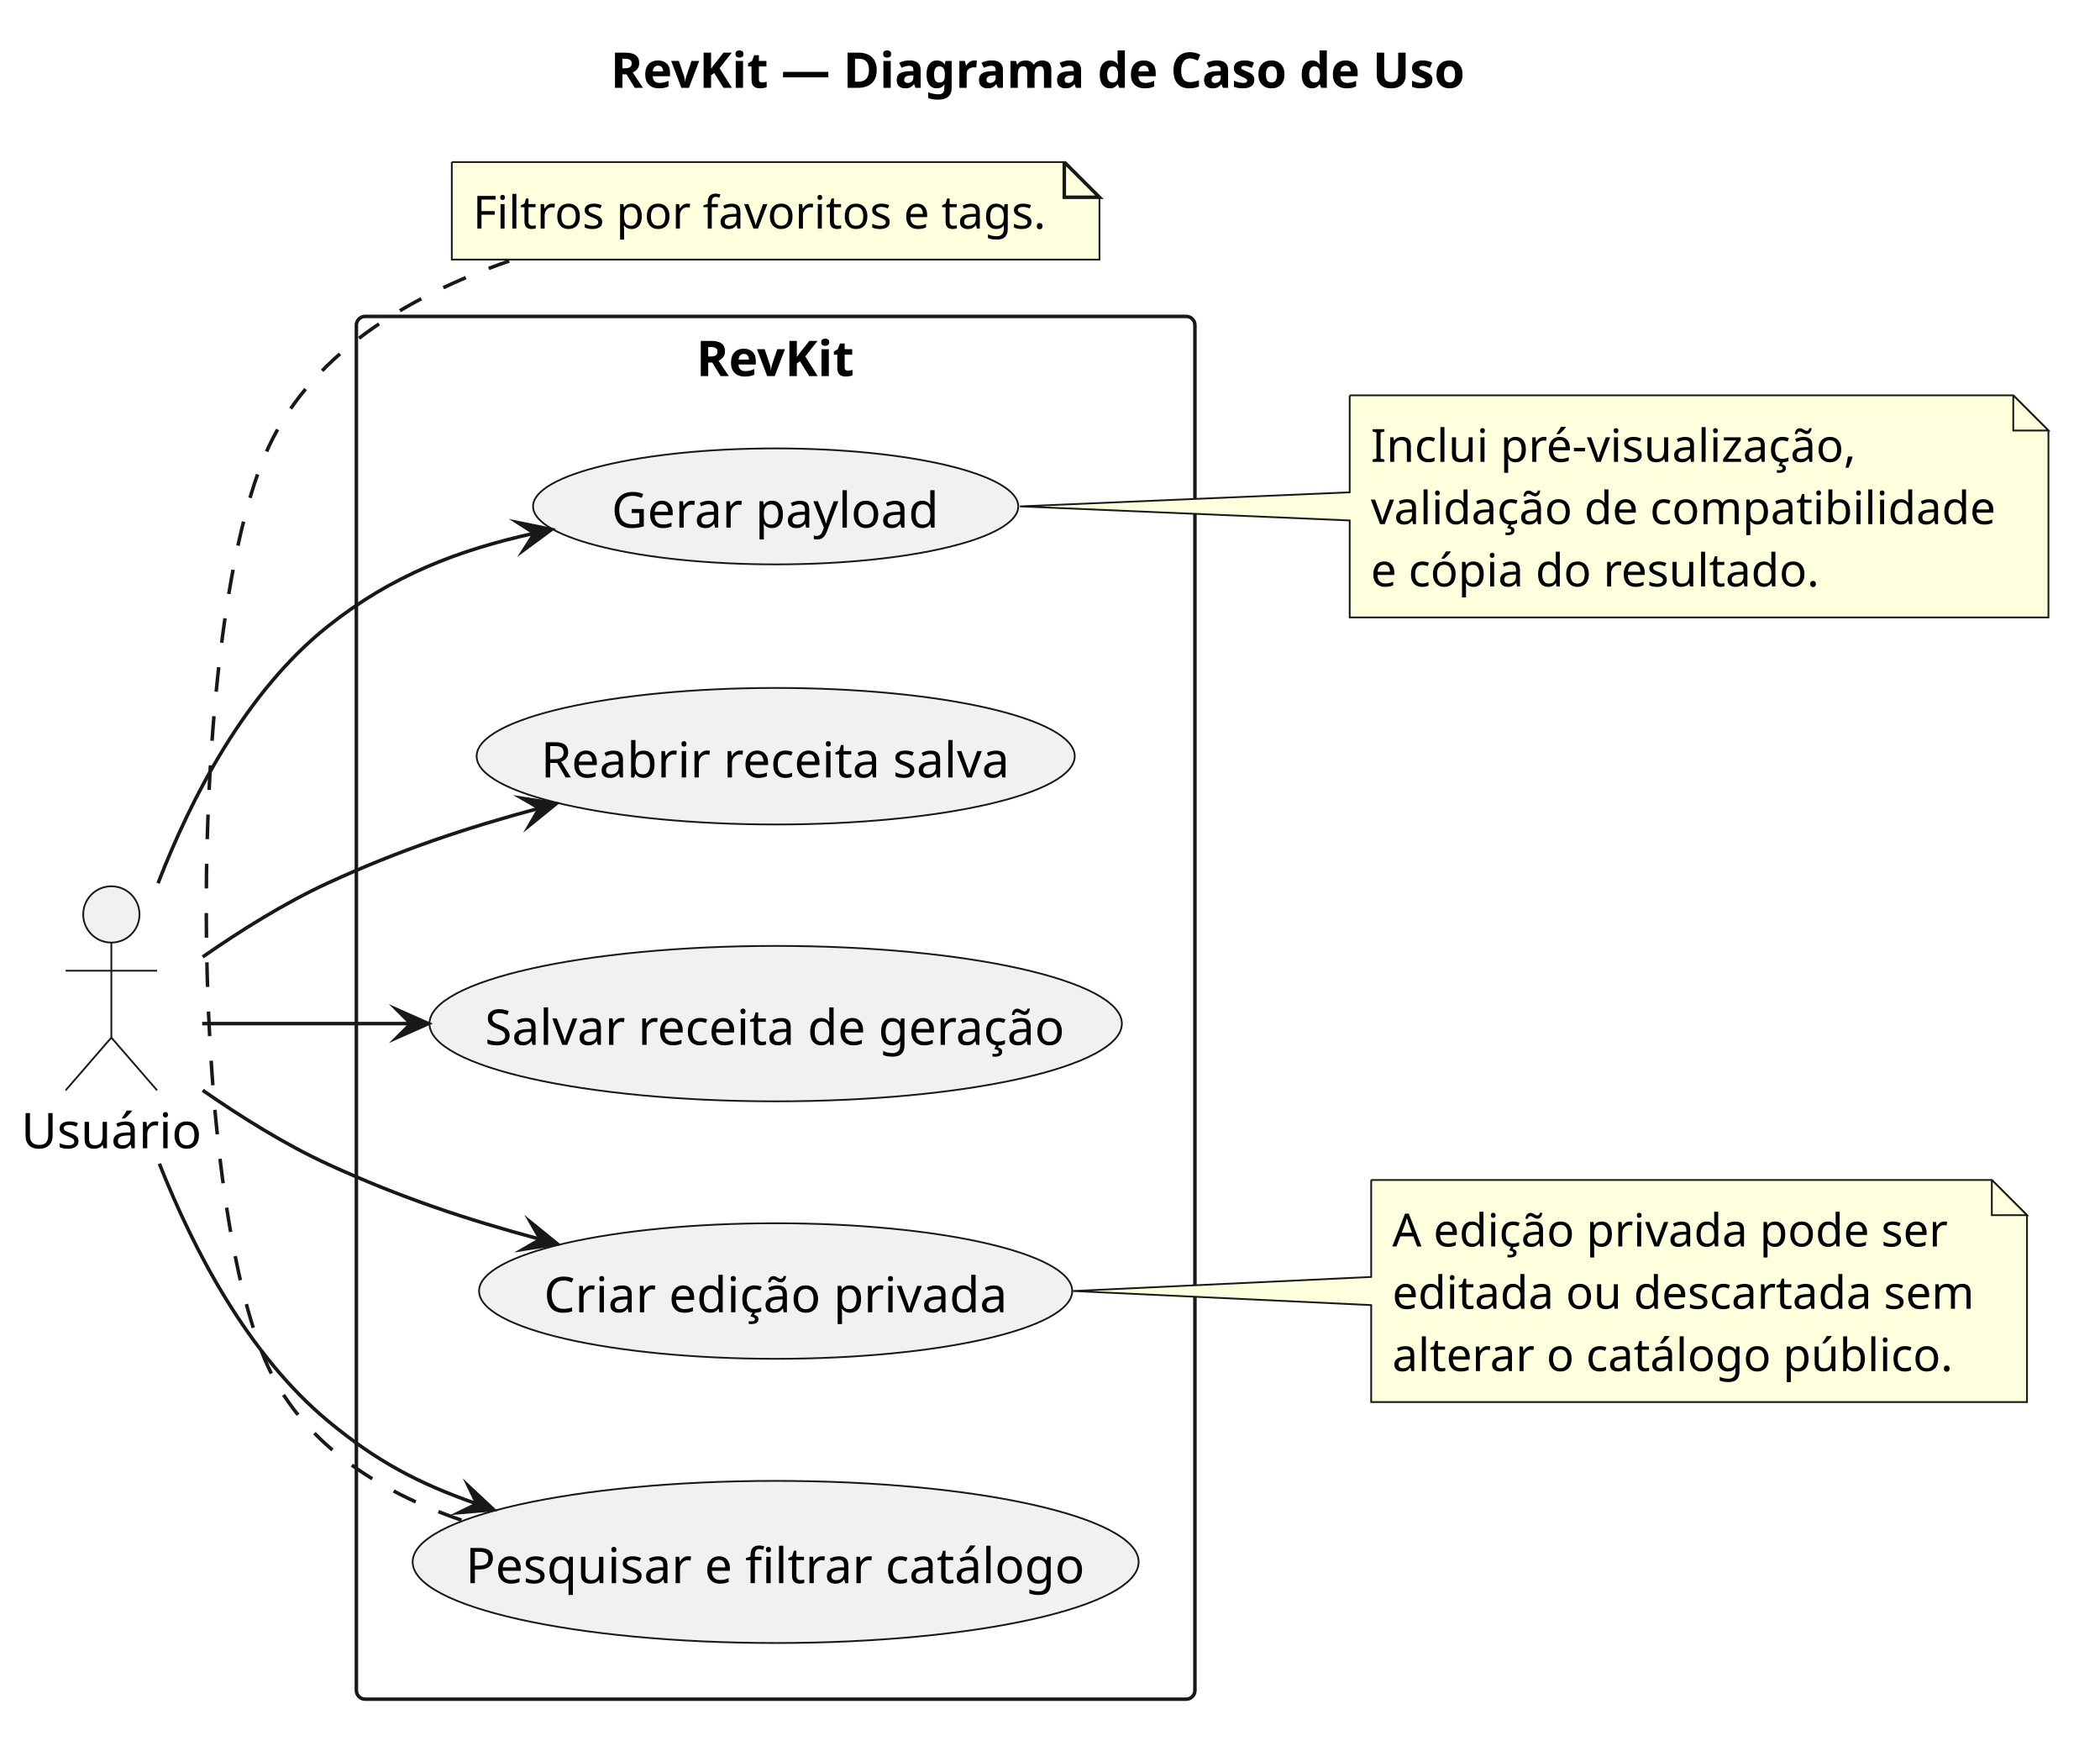
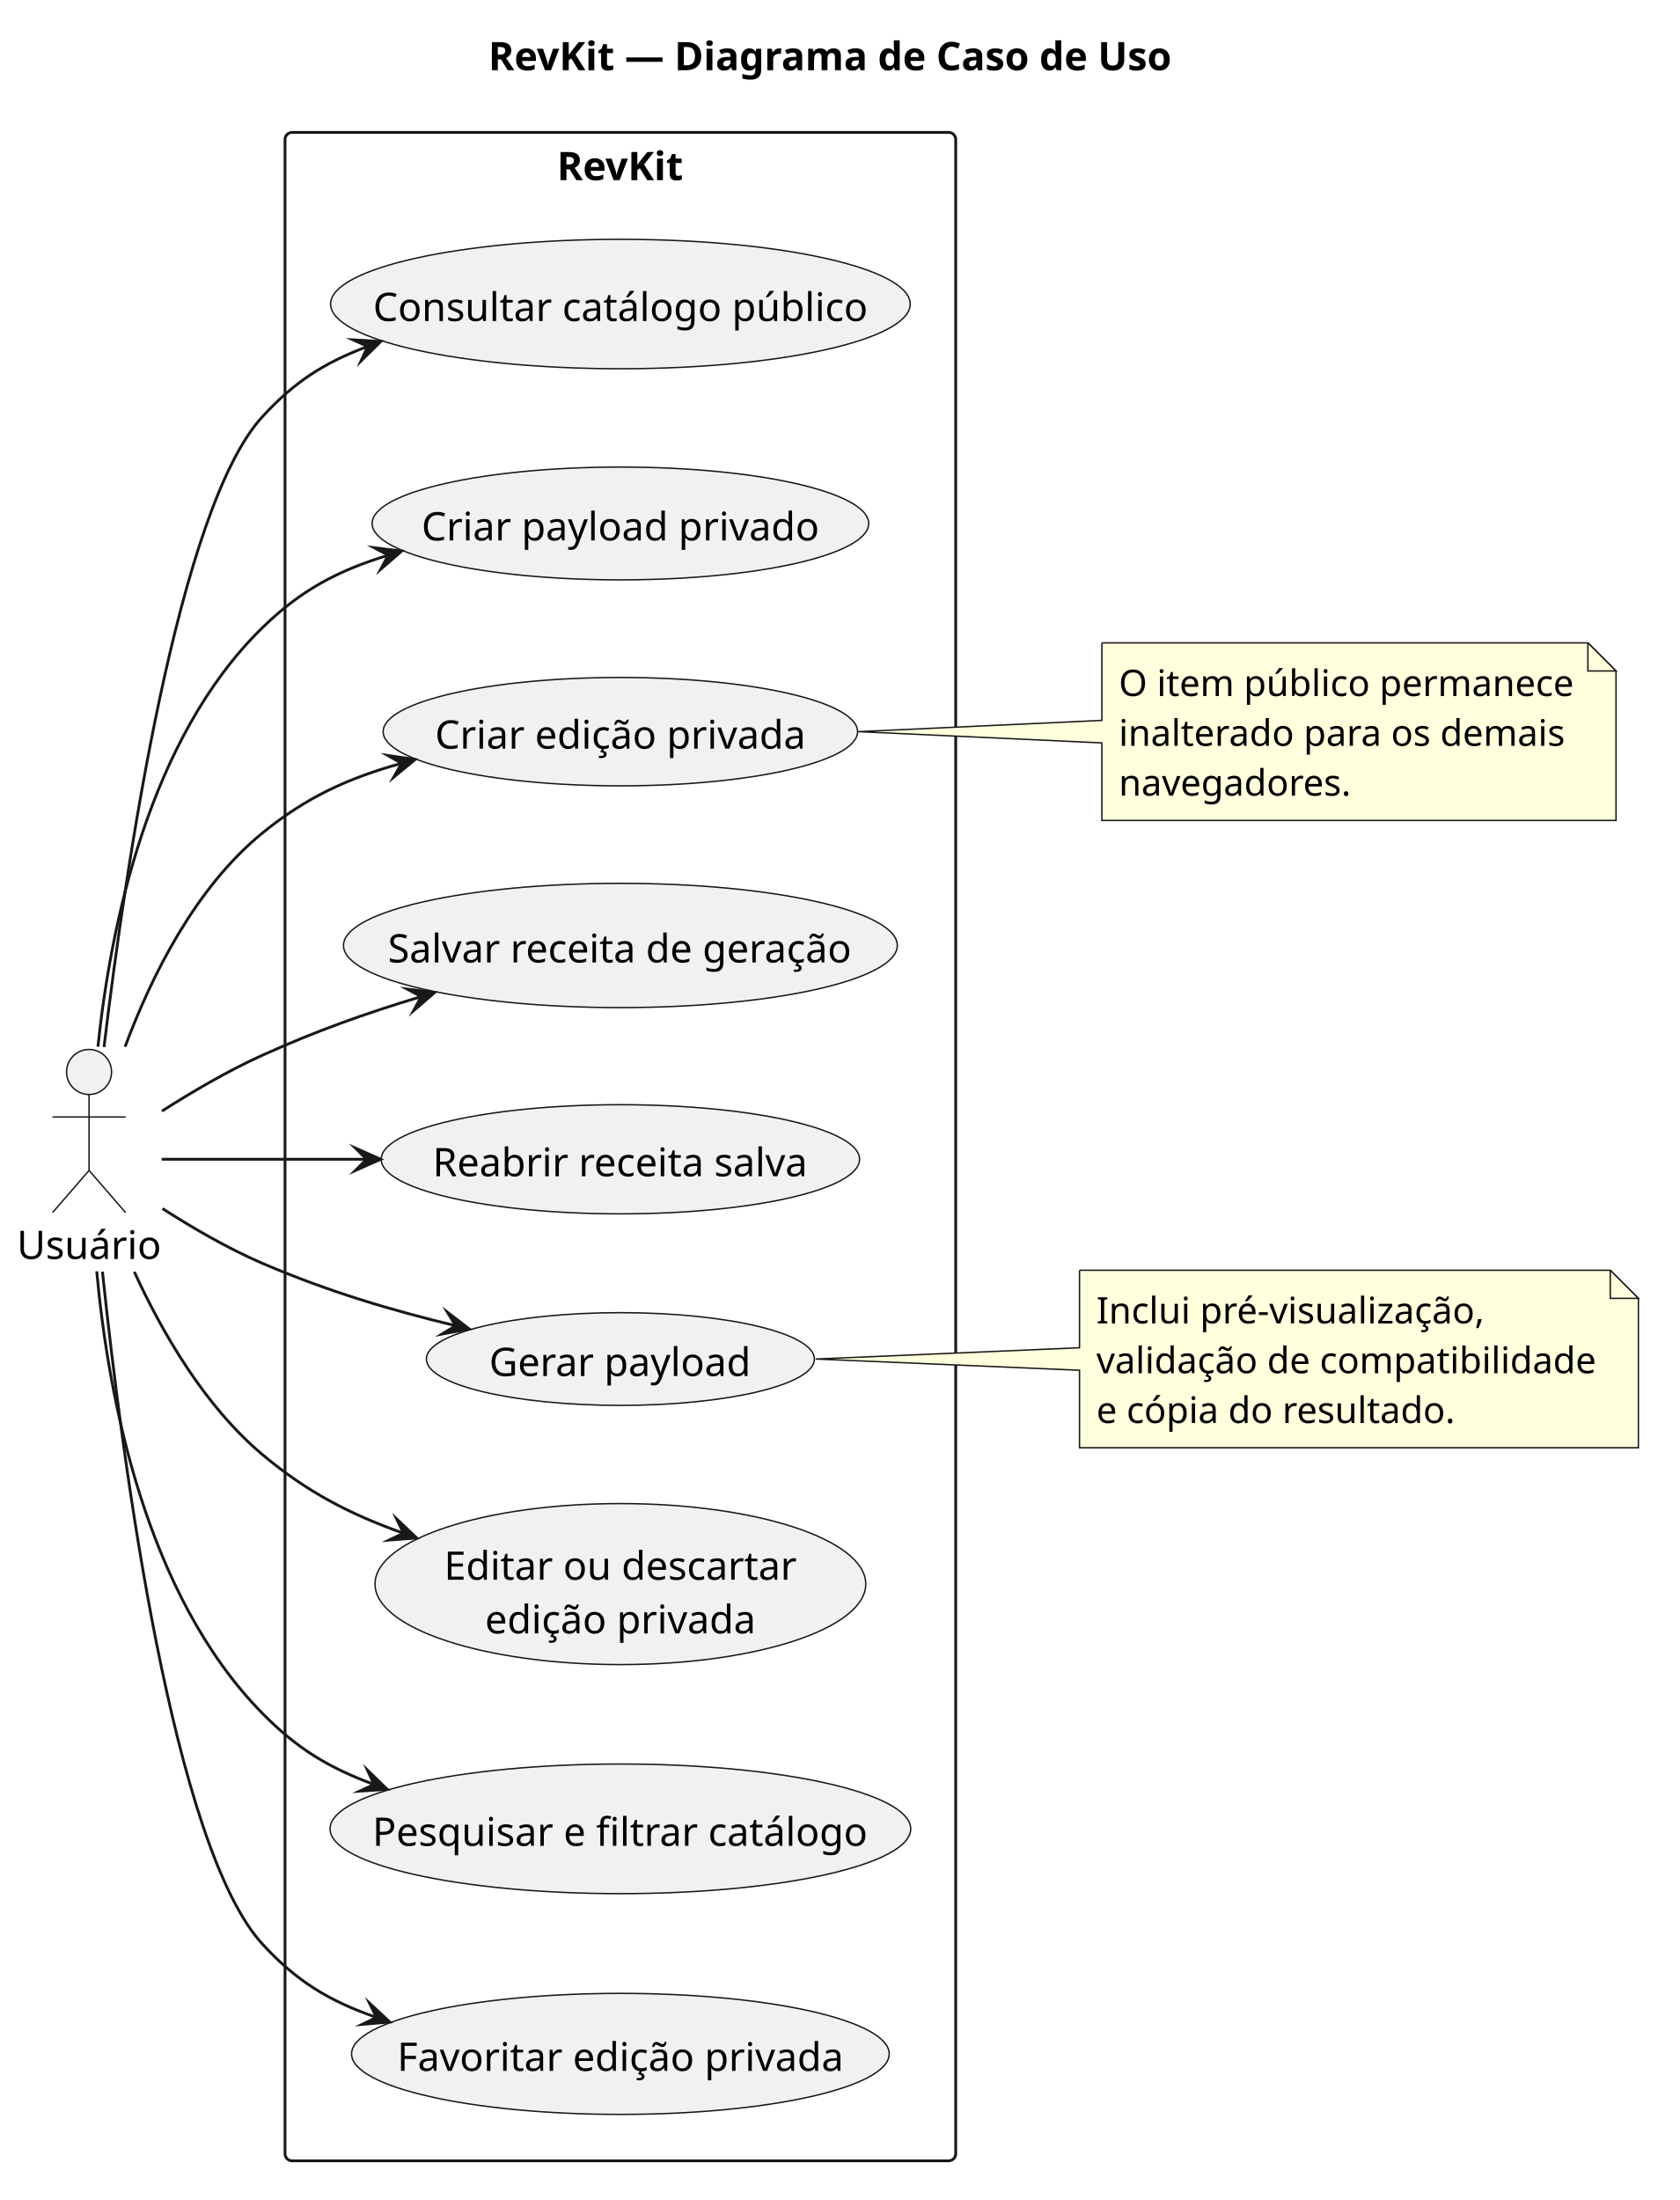
- <svg xmlns="http://www.w3.org/2000/svg" version="1.1" data-diagram-type="DESCRIPTION" style="width:597px;height:496px;background:#FFFFFF;" width="597px" height="496px" viewBox="0 0 597 496" zoomAndPan="magnify" preserveAspectRatio="none" contentStyleType="text/css">
+ <svg xmlns="http://www.w3.org/2000/svg" version="1.1" data-diagram-type="DESCRIPTION" style="width:597px;height:782px;background:#FFFFFF;" width="597px" height="782px" viewBox="0 0 597 782" zoomAndPan="magnify" preserveAspectRatio="none" contentStyleType="text/css">
  <defs />
  <g font-family="sans-serif" lengthAdjust="spacing">
    <g class="title" data-source-line="1">
      <text x="173.569" y="24.966" fill="#000" font-size="14" textLength="243.207" font-weight="700">RevKit — Diagrama de Caso de Uso</text>
    </g>
    <g class="cluster" data-qualified-name="RevKit" id="ent0002" data-source-line="7">
-       <rect x="101.31" y="89.918" width="238.39" height="393" fill="none" style="stroke:#181818;stroke-width:1;" rx="2.5" ry="2.5" />
-       <text x="197.958" y="106.884" fill="#000" font-size="14" textLength="45.094" font-weight="700">RevKit</text>
+       <rect x="101.31" y="47.068" width="238.39" height="721" fill="none" style="stroke:#181818;stroke-width:1;" rx="2.5" ry="2.5" />
+       <text x="197.958" y="64.034" fill="#000" font-size="14" textLength="45.094" font-weight="700">RevKit</text>
    </g>
-     <g class="entity" data-qualified-name="RevKit.UC1" id="ent0003" data-source-line="8">
-       <ellipse cx="220.51" cy="143.921" rx="68.97" ry="16.483" fill="#F1F1F1" style="stroke:#181818;stroke-width:0.5;" />
-       <text x="173.862" y="149.955" fill="#000" font-size="14" textLength="93.296">Gerar payload</text>
+     <g class="entity" data-qualified-name="RevKit.UC9" id="ent0003" data-source-line="8">
+       <ellipse cx="220.511" cy="730.068" rx="95.551" ry="21.51" fill="#F1F1F1" style="stroke:#181818;stroke-width:0.5;" />
+       <text x="141.181" y="736.102" fill="#000" font-size="14" textLength="158.661">Favoritar edição privada</text>
    </g>
-     <g class="entity" data-qualified-name="RevKit.UC2" id="ent0004" data-source-line="9">
-       <ellipse cx="220.513" cy="290.922" rx="98.423" ry="22.085" fill="#F1F1F1" style="stroke:#181818;stroke-width:0.5;" />
-       <text x="137.85" y="296.956" fill="#000" font-size="14" textLength="165.325">Salvar receita de geração</text>
+     <g class="entity" data-qualified-name="RevKit.UC8" id="ent0004" data-source-line="9">
+       <ellipse cx="220.506" cy="650.067" rx="103.196" ry="23.039" fill="#F1F1F1" style="stroke:#181818;stroke-width:0.5;" />
+       <text x="132.376" y="656.101" fill="#000" font-size="14" textLength="176.259">Pesquisar e filtrar catálogo</text>
    </g>
-     <g class="entity" data-qualified-name="RevKit.UC3" id="ent0005" data-source-line="10">
-       <ellipse cx="220.514" cy="214.921" rx="85.014" ry="19.403" fill="#F1F1F1" style="stroke:#181818;stroke-width:0.5;" />
-       <text x="153.776" y="220.955" fill="#000" font-size="14" textLength="133.475">Reabrir receita salva</text>
+     <g class="entity" data-qualified-name="RevKit.UC7" id="ent0005" data-source-line="10">
+       <ellipse cx="220.513" cy="563.067" rx="87.213" ry="28.619" fill="#F1F1F1" style="stroke:#181818;stroke-width:0.5;" />
+       <text x="157.835" y="561.525" fill="#000" font-size="14" textLength="125.356">Editar ou descartar</text>
+       <text x="172.395" y="580.593" fill="#000" font-size="14" textLength="96.236">edição privada</text>
    </g>
-     <g class="entity" data-qualified-name="RevKit.UC4" id="ent0006" data-source-line="11">
-       <ellipse cx="220.505" cy="366.921" rx="84.315" ry="19.263" fill="#F1F1F1" style="stroke:#181818;stroke-width:0.5;" />
-       <text x="154.628" y="372.955" fill="#000" font-size="14" textLength="131.754">Criar edição privada</text>
+     <g class="entity" data-qualified-name="RevKit.UC6" id="ent0006" data-source-line="11">
+       <ellipse cx="220.505" cy="260.071" rx="84.315" ry="19.263" fill="#F1F1F1" style="stroke:#181818;stroke-width:0.5;" />
+       <text x="154.628" y="266.105" fill="#000" font-size="14" textLength="131.754">Criar edição privada</text>
    </g>
    <g class="entity" data-qualified-name="RevKit.UC5" id="ent0007" data-source-line="12">
-       <ellipse cx="220.506" cy="443.917" rx="103.196" ry="23.039" fill="#F1F1F1" style="stroke:#181818;stroke-width:0.5;" />
-       <text x="132.376" y="449.951" fill="#000" font-size="14" textLength="176.259">Pesquisar e filtrar catálogo</text>
+       <ellipse cx="220.514" cy="412.071" rx="85.014" ry="19.403" fill="#F1F1F1" style="stroke:#181818;stroke-width:0.5;" />
+       <text x="153.776" y="418.105" fill="#000" font-size="14" textLength="133.475">Reabrir receita salva</text>
+     </g>
+     <g class="entity" data-qualified-name="RevKit.UC4" id="ent0008" data-source-line="13">
+       <ellipse cx="220.513" cy="336.072" rx="98.423" ry="22.085" fill="#F1F1F1" style="stroke:#181818;stroke-width:0.5;" />
+       <text x="137.85" y="342.106" fill="#000" font-size="14" textLength="165.325">Salvar receita de geração</text>
+     </g>
+     <g class="entity" data-qualified-name="RevKit.UC3" id="ent0009" data-source-line="14">
+       <ellipse cx="220.51" cy="483.071" rx="68.97" ry="16.483" fill="#F1F1F1" style="stroke:#181818;stroke-width:0.5;" />
+       <text x="173.862" y="489.105" fill="#000" font-size="14" textLength="93.296">Gerar payload</text>
+     </g>
+     <g class="entity" data-qualified-name="RevKit.UC2" id="ent0010" data-source-line="15">
+       <ellipse cx="220.512" cy="186.068" rx="88.252" ry="20.05" fill="#F1F1F1" style="stroke:#181818;stroke-width:0.5;" />
+       <text x="149.833" y="192.102" fill="#000" font-size="14" textLength="141.357">Criar payload privado</text>
+     </g>
+     <g class="entity" data-qualified-name="RevKit.UC1" id="ent0011" data-source-line="16">
+       <ellipse cx="220.511" cy="108.07" rx="103.011" ry="23.002" fill="#F1F1F1" style="stroke:#181818;stroke-width:0.5;" />
+       <text x="132.592" y="114.104" fill="#000" font-size="14" textLength="175.839">Consultar catálogo público</text>
    </g>
    <g class="entity" data-qualified-name="usuario" id="ent0001" data-source-line="5">
-       <ellipse cx="31.655" cy="259.888" rx="8" ry="8" fill="#F1F1F1" style="stroke:#181818;stroke-width:0.5;" />
-       <path d="M31.655,267.888 L31.655,294.888 M18.655,275.888 L44.655,275.888 M31.655,294.888 L18.655,309.888 M31.655,294.888 L44.655,309.888" style="stroke:#181818;stroke-width:0.5;" fill="none" />
-       <text x="6" y="326.354" fill="#000" font-size="14" textLength="51.31">Usuário</text>
+       <ellipse cx="31.655" cy="381.038" rx="8" ry="8" fill="#F1F1F1" style="stroke:#181818;stroke-width:0.5;" />
+       <path d="M31.655,389.038 L31.655,416.038 M18.655,397.038 L44.655,397.038 M31.655,416.038 L18.655,431.038 M31.655,416.038 L44.655,431.038" style="stroke:#181818;stroke-width:0.5;" fill="none" />
+       <text x="6" y="447.504" fill="#000" font-size="14" textLength="51.31">Usuário</text>
    </g>
-     <g class="entity" data-qualified-name="GMN13" id="ent0014" data-source-line="22">
-       <path d="M383.7,112.358 L383.7,139.918 L289.95,143.918 L383.7,147.918 L383.7,175.476 A0,0 0 0 0 383.7,175.476 L582.345,175.476 A0,0 0 0 0 582.345,175.476 L582.345,122.358 L572.345,112.358 L383.7,112.358 A0,0 0 0 0 383.7,112.358" style="stroke:#181818;stroke-width:0.5;" fill="#FEFFDD" />
-       <path d="M572.345,112.358 L572.345,122.358 L582.345,122.358 L572.345,112.358" style="stroke:#181818;stroke-width:0.5;" fill="#FEFFDD" />
-       <text x="389.7" y="131.255" fill="#000" font-size="13" textLength="138.19">Inclui pré-visualização,</text>
-       <text x="389.7" y="148.961" fill="#000" font-size="13" textLength="177.645">validação de compatibilidade</text>
-       <text x="389.7" y="166.667" fill="#000" font-size="13" textLength="127.725">e cópia do resultado.</text>
+     <g class="entity" data-qualified-name="GMN21" id="ent0022" data-source-line="30">
+       <path d="M383.7,451.508 L383.7,479.068 L289.95,483.068 L383.7,487.068 L383.7,514.626 A0,0 0 0 0 383.7,514.626 L582.345,514.626 A0,0 0 0 0 582.345,514.626 L582.345,461.508 L572.345,451.508 L383.7,451.508 A0,0 0 0 0 383.7,451.508" style="stroke:#181818;stroke-width:0.5;" fill="#FEFFDD" />
+       <path d="M572.345,451.508 L572.345,461.508 L582.345,461.508 L572.345,451.508" style="stroke:#181818;stroke-width:0.5;" fill="#FEFFDD" />
+       <text x="389.7" y="470.405" fill="#000" font-size="13" textLength="138.19">Inclui pré-visualização,</text>
+       <text x="389.7" y="488.111" fill="#000" font-size="13" textLength="177.645">validação de compatibilidade</text>
+       <text x="389.7" y="505.817" fill="#000" font-size="13" textLength="127.725">e cópia do resultado.</text>
    </g>
-     <g class="entity" data-qualified-name="GMN16" id="ent0017" data-source-line="28">
-       <path d="M389.81,335.358 L389.81,362.918 L305.01,366.918 L389.81,370.918 L389.81,398.476 A0,0 0 0 0 389.81,398.476 L576.248,398.476 A0,0 0 0 0 576.248,398.476 L576.248,345.358 L566.248,335.358 L389.81,335.358 A0,0 0 0 0 389.81,335.358" style="stroke:#181818;stroke-width:0.5;" fill="#FEFFDD" />
-       <path d="M566.248,335.358 L566.248,345.358 L576.248,345.358 L566.248,335.358" style="stroke:#181818;stroke-width:0.5;" fill="#FEFFDD" />
-       <text x="395.81" y="354.255" fill="#000" font-size="13" textLength="157.924">A edição privada pode ser</text>
-       <text x="395.81" y="371.961" fill="#000" font-size="13" textLength="165.438">editada ou descartada sem</text>
-       <text x="395.81" y="389.667" fill="#000" font-size="13" textLength="159.627">alterar o catálogo público.</text>
+     <g class="entity" data-qualified-name="GMN24" id="ent0025" data-source-line="36">
+       <path d="M391.65,228.508 L391.65,256.068 L305.01,260.068 L391.65,264.068 L391.65,291.626 A0,0 0 0 0 391.65,291.626 L574.396,291.626 A0,0 0 0 0 574.396,291.626 L574.396,238.508 L564.396,228.508 L391.65,228.508 A0,0 0 0 0 391.65,228.508" style="stroke:#181818;stroke-width:0.5;" fill="#FEFFDD" />
+       <path d="M564.396,228.508 L564.396,238.508 L574.396,238.508 L564.396,228.508" style="stroke:#181818;stroke-width:0.5;" fill="#FEFFDD" />
+       <text x="397.65" y="247.405" fill="#000" font-size="13" textLength="161.746">O item público permanece</text>
+       <text x="397.65" y="265.111" fill="#000" font-size="13" textLength="159.12">inalterado para os demais</text>
+       <text x="397.65" y="282.817" fill="#000" font-size="13" textLength="82.823">navegadores.</text>
    </g>
-     <g class="entity" data-qualified-name="GMN19" id="ent0020" data-source-line="34">
-       <path d="M128.44,46.068 L128.44,73.774 L312.564,73.774 L312.564,56.068 L302.564,46.068 L128.44,46.068" style="stroke:#181818;stroke-width:0.5;" fill="#FEFFDD" />
-       <path d="M302.564,46.068 L302.564,56.068 L312.564,56.068 L302.564,46.068" style="stroke:#181818;stroke-width:1;" fill="#FEFFDD" />
-       <text x="134.44" y="64.965" fill="#000" font-size="13" textLength="163.124">Filtros por favoritos e tags.</text>
+     <g class="link" data-entity-1="ent0001" data-entity-2="ent0011" id="lnk12" data-source-line="19" data-link-type="dependency">
+       <path d="M36.97,372.178 C44.83,306.698 63.46,180.438 93.31,148.068 C104.6,135.818 114.94,129.059 130.67,123.139" style="stroke:#181818;stroke-width:1;" fill="none" id="usuario-to-UC1" />
+       <polygon points="135.35,121.378,125.518,120.804,130.67,123.139,128.336,128.292,135.35,121.378" fill="#181818" style="stroke:#181818;stroke-width:1;stroke-linejoin:miter;stroke-miterlimit:10;" />
    </g>
-     <g class="link" data-entity-1="ent0001" data-entity-2="ent0003" id="lnk8" data-source-line="15" data-link-type="dependency">
-       <path d="M44.93,251.018 C54.41,226.548 69.94,196.458 93.31,177.918 C111.35,163.608 130.047,156.374 151.927,151.554" style="stroke:#181818;stroke-width:1;" fill="none" id="usuario-to-UC1" />
-       <polygon points="156.81,150.478,147.16,148.508,151.927,151.554,148.881,156.32,156.81,150.478" fill="#181818" style="stroke:#181818;stroke-width:1;stroke-linejoin:miter;stroke-miterlimit:10;" />
+     <g class="link" data-entity-1="ent0001" data-entity-2="ent0010" id="lnk13" data-source-line="20" data-link-type="dependency">
+       <path d="M34.81,372.058 C39.25,329.398 52.72,262.638 93.31,223.068 C106.8,209.918 119.917,202.854 137.987,197.354" style="stroke:#181818;stroke-width:1;" fill="none" id="usuario-to-UC2" />
+       <polygon points="142.77,195.898,132.995,194.692,137.987,197.354,135.325,202.345,142.77,195.898" fill="#181818" style="stroke:#181818;stroke-width:1;stroke-linejoin:miter;stroke-miterlimit:10;" />
    </g>
-     <g class="link" data-entity-1="ent0001" data-entity-2="ent0004" id="lnk9" data-source-line="16" data-link-type="dependency">
-       <path d="M57.47,290.918 C74.34,290.918 92.88,290.918 116.79,290.918" style="stroke:#181818;stroke-width:1;" fill="none" id="usuario-to-UC2" />
-       <polygon points="121.79,290.918,112.79,286.918,116.79,290.918,112.79,294.918,121.79,290.918" fill="#181818" style="stroke:#181818;stroke-width:1;stroke-linejoin:miter;stroke-miterlimit:10;" />
+     <g class="link" data-entity-1="ent0001" data-entity-2="ent0009" id="lnk14" data-source-line="21" data-link-type="dependency">
+       <path d="M57.76,429.598 C68.36,436.408 81.07,443.818 93.31,449.068 C116.66,459.088 138.879,465.676 161.949,471.236" style="stroke:#181818;stroke-width:1;" fill="none" id="usuario-to-UC3" />
+       <polygon points="166.81,472.408,158.998,466.411,161.949,471.236,157.123,474.188,166.81,472.408" fill="#181818" style="stroke:#181818;stroke-width:1;stroke-linejoin:miter;stroke-miterlimit:10;" />
    </g>
-     <g class="link" data-entity-1="ent0001" data-entity-2="ent0005" id="lnk10" data-source-line="17" data-link-type="dependency">
-       <path d="M57.62,271.968 C68.2,264.608 80.93,256.598 93.31,250.918 C113.7,241.558 132.262,235.368 153.312,229.698" style="stroke:#181818;stroke-width:1;" fill="none" id="usuario-to-UC3" />
-       <polygon points="158.14,228.398,148.409,226.876,153.312,229.698,150.49,234.601,158.14,228.398" fill="#181818" style="stroke:#181818;stroke-width:1;stroke-linejoin:miter;stroke-miterlimit:10;" />
+     <g class="link" data-entity-1="ent0001" data-entity-2="ent0008" id="lnk15" data-source-line="22" data-link-type="dependency">
+       <path d="M57.56,394.948 C68.24,388.128 81.05,380.598 93.31,375.068 C112.65,366.348 129.693,360.283 149.703,354.243" style="stroke:#181818;stroke-width:1;" fill="none" id="usuario-to-UC4" />
+       <polygon points="154.49,352.798,144.718,351.569,149.703,354.243,147.03,359.228,154.49,352.798" fill="#181818" style="stroke:#181818;stroke-width:1;stroke-linejoin:miter;stroke-miterlimit:10;" />
    </g>
-     <g class="link" data-entity-1="ent0001" data-entity-2="ent0006" id="lnk11" data-source-line="18" data-link-type="dependency">
-       <path d="M57.62,309.868 C68.2,317.228 80.93,325.238 93.31,330.918 C113.81,340.328 132.491,346.551 153.631,352.231" style="stroke:#181818;stroke-width:1;" fill="none" id="usuario-to-UC4" />
-       <polygon points="158.46,353.528,150.806,347.33,153.631,352.231,148.73,355.056,158.46,353.528" fill="#181818" style="stroke:#181818;stroke-width:1;stroke-linejoin:miter;stroke-miterlimit:10;" />
+     <g class="link" data-entity-1="ent0001" data-entity-2="ent0007" id="lnk16" data-source-line="23" data-link-type="dependency">
+       <path d="M57.47,412.068 C77.52,412.068 101.97,412.068 130.29,412.068" style="stroke:#181818;stroke-width:1;" fill="none" id="usuario-to-UC5" />
+       <polygon points="135.29,412.068,126.29,408.068,130.29,412.068,126.29,416.068,135.29,412.068" fill="#181818" style="stroke:#181818;stroke-width:1;stroke-linejoin:miter;stroke-miterlimit:10;" />
    </g>
-     <g class="link" data-entity-1="ent0001" data-entity-2="ent0007" id="lnk12" data-source-line="19" data-link-type="dependency">
-       <path d="M45.31,330.738 C54.92,355.028 70.43,384.938 93.31,403.918 C106.84,415.148 118.826,421.6 135.616,427.42" style="stroke:#181818;stroke-width:1;" fill="none" id="usuario-to-UC5" />
-       <polygon points="140.34,429.058,133.146,422.331,135.616,427.42,130.526,429.89,140.34,429.058" fill="#181818" style="stroke:#181818;stroke-width:1;stroke-linejoin:miter;stroke-miterlimit:10;" />
+     <g class="link" data-entity-1="ent0001" data-entity-2="ent0006" id="lnk17" data-source-line="24" data-link-type="dependency">
+       <path d="M44.45,372.088 C53.84,346.868 69.43,315.518 93.31,296.068 C108.77,283.478 123.582,276.626 142.732,271.306" style="stroke:#181818;stroke-width:1;" fill="none" id="usuario-to-UC6" />
+       <polygon points="147.55,269.968,137.808,268.523,142.732,271.306,139.949,276.231,147.55,269.968" fill="#181818" style="stroke:#181818;stroke-width:1;stroke-linejoin:miter;stroke-miterlimit:10;" />
    </g>
-     <g class="link" data-entity-1="ent0007" data-entity-2="ent0020" id="lnk21" data-source-line="34" data-link-type="association">
-       <path d="M131.19,432.048 C107.2,423.738 85.18,409.768 75.31,386.418 C53.08,333.808 53.08,182.028 75.31,129.418 C87.33,100.968 116.02,84.138 144.76,74.178" style="stroke:#181818;stroke-width:1;stroke-dasharray:7,7;" fill="none" id="UC5-GMN19" />
+     <g class="link" data-entity-1="ent0001" data-entity-2="ent0005" id="lnk18" data-source-line="25" data-link-type="dependency">
+       <path d="M47.74,452.088 C57.74,473.908 72.83,499.878 93.31,517.068 C109.03,530.258 124.14,538.139 143.39,544.999" style="stroke:#181818;stroke-width:1;" fill="none" id="usuario-to-UC7" />
+       <polygon points="148.1,546.678,140.965,539.889,143.39,544.999,138.279,547.425,148.1,546.678" fill="#181818" style="stroke:#181818;stroke-width:1;stroke-linejoin:miter;stroke-miterlimit:10;" />
+     </g>
+     <g class="link" data-entity-1="ent0001" data-entity-2="ent0004" id="lnk19" data-source-line="26" data-link-type="dependency">
+       <path d="M34.38,451.898 C38.42,496.048 51.5,566.608 93.31,609.068 C105.43,621.378 116.589,628.269 132.949,634.299" style="stroke:#181818;stroke-width:1;" fill="none" id="usuario-to-UC8" />
+       <polygon points="137.64,636.028,130.579,629.162,132.949,634.299,127.812,636.669,137.64,636.028" fill="#181818" style="stroke:#181818;stroke-width:1;stroke-linejoin:miter;stroke-miterlimit:10;" />
+     </g>
+     <g class="link" data-entity-1="ent0001" data-entity-2="ent0003" id="lnk20" data-source-line="27" data-link-type="dependency">
+       <path d="M36.41,452.028 C43.62,520.578 61.59,656.508 93.31,691.068 C105.33,704.158 116.903,711.267 133.803,717.097" style="stroke:#181818;stroke-width:1;" fill="none" id="usuario-to-UC9" />
+       <polygon points="138.53,718.728,131.326,712.012,133.803,717.097,128.718,719.574,138.53,718.728" fill="#181818" style="stroke:#181818;stroke-width:1;stroke-linejoin:miter;stroke-miterlimit:10;" />
    </g>
  </g>
</svg>
